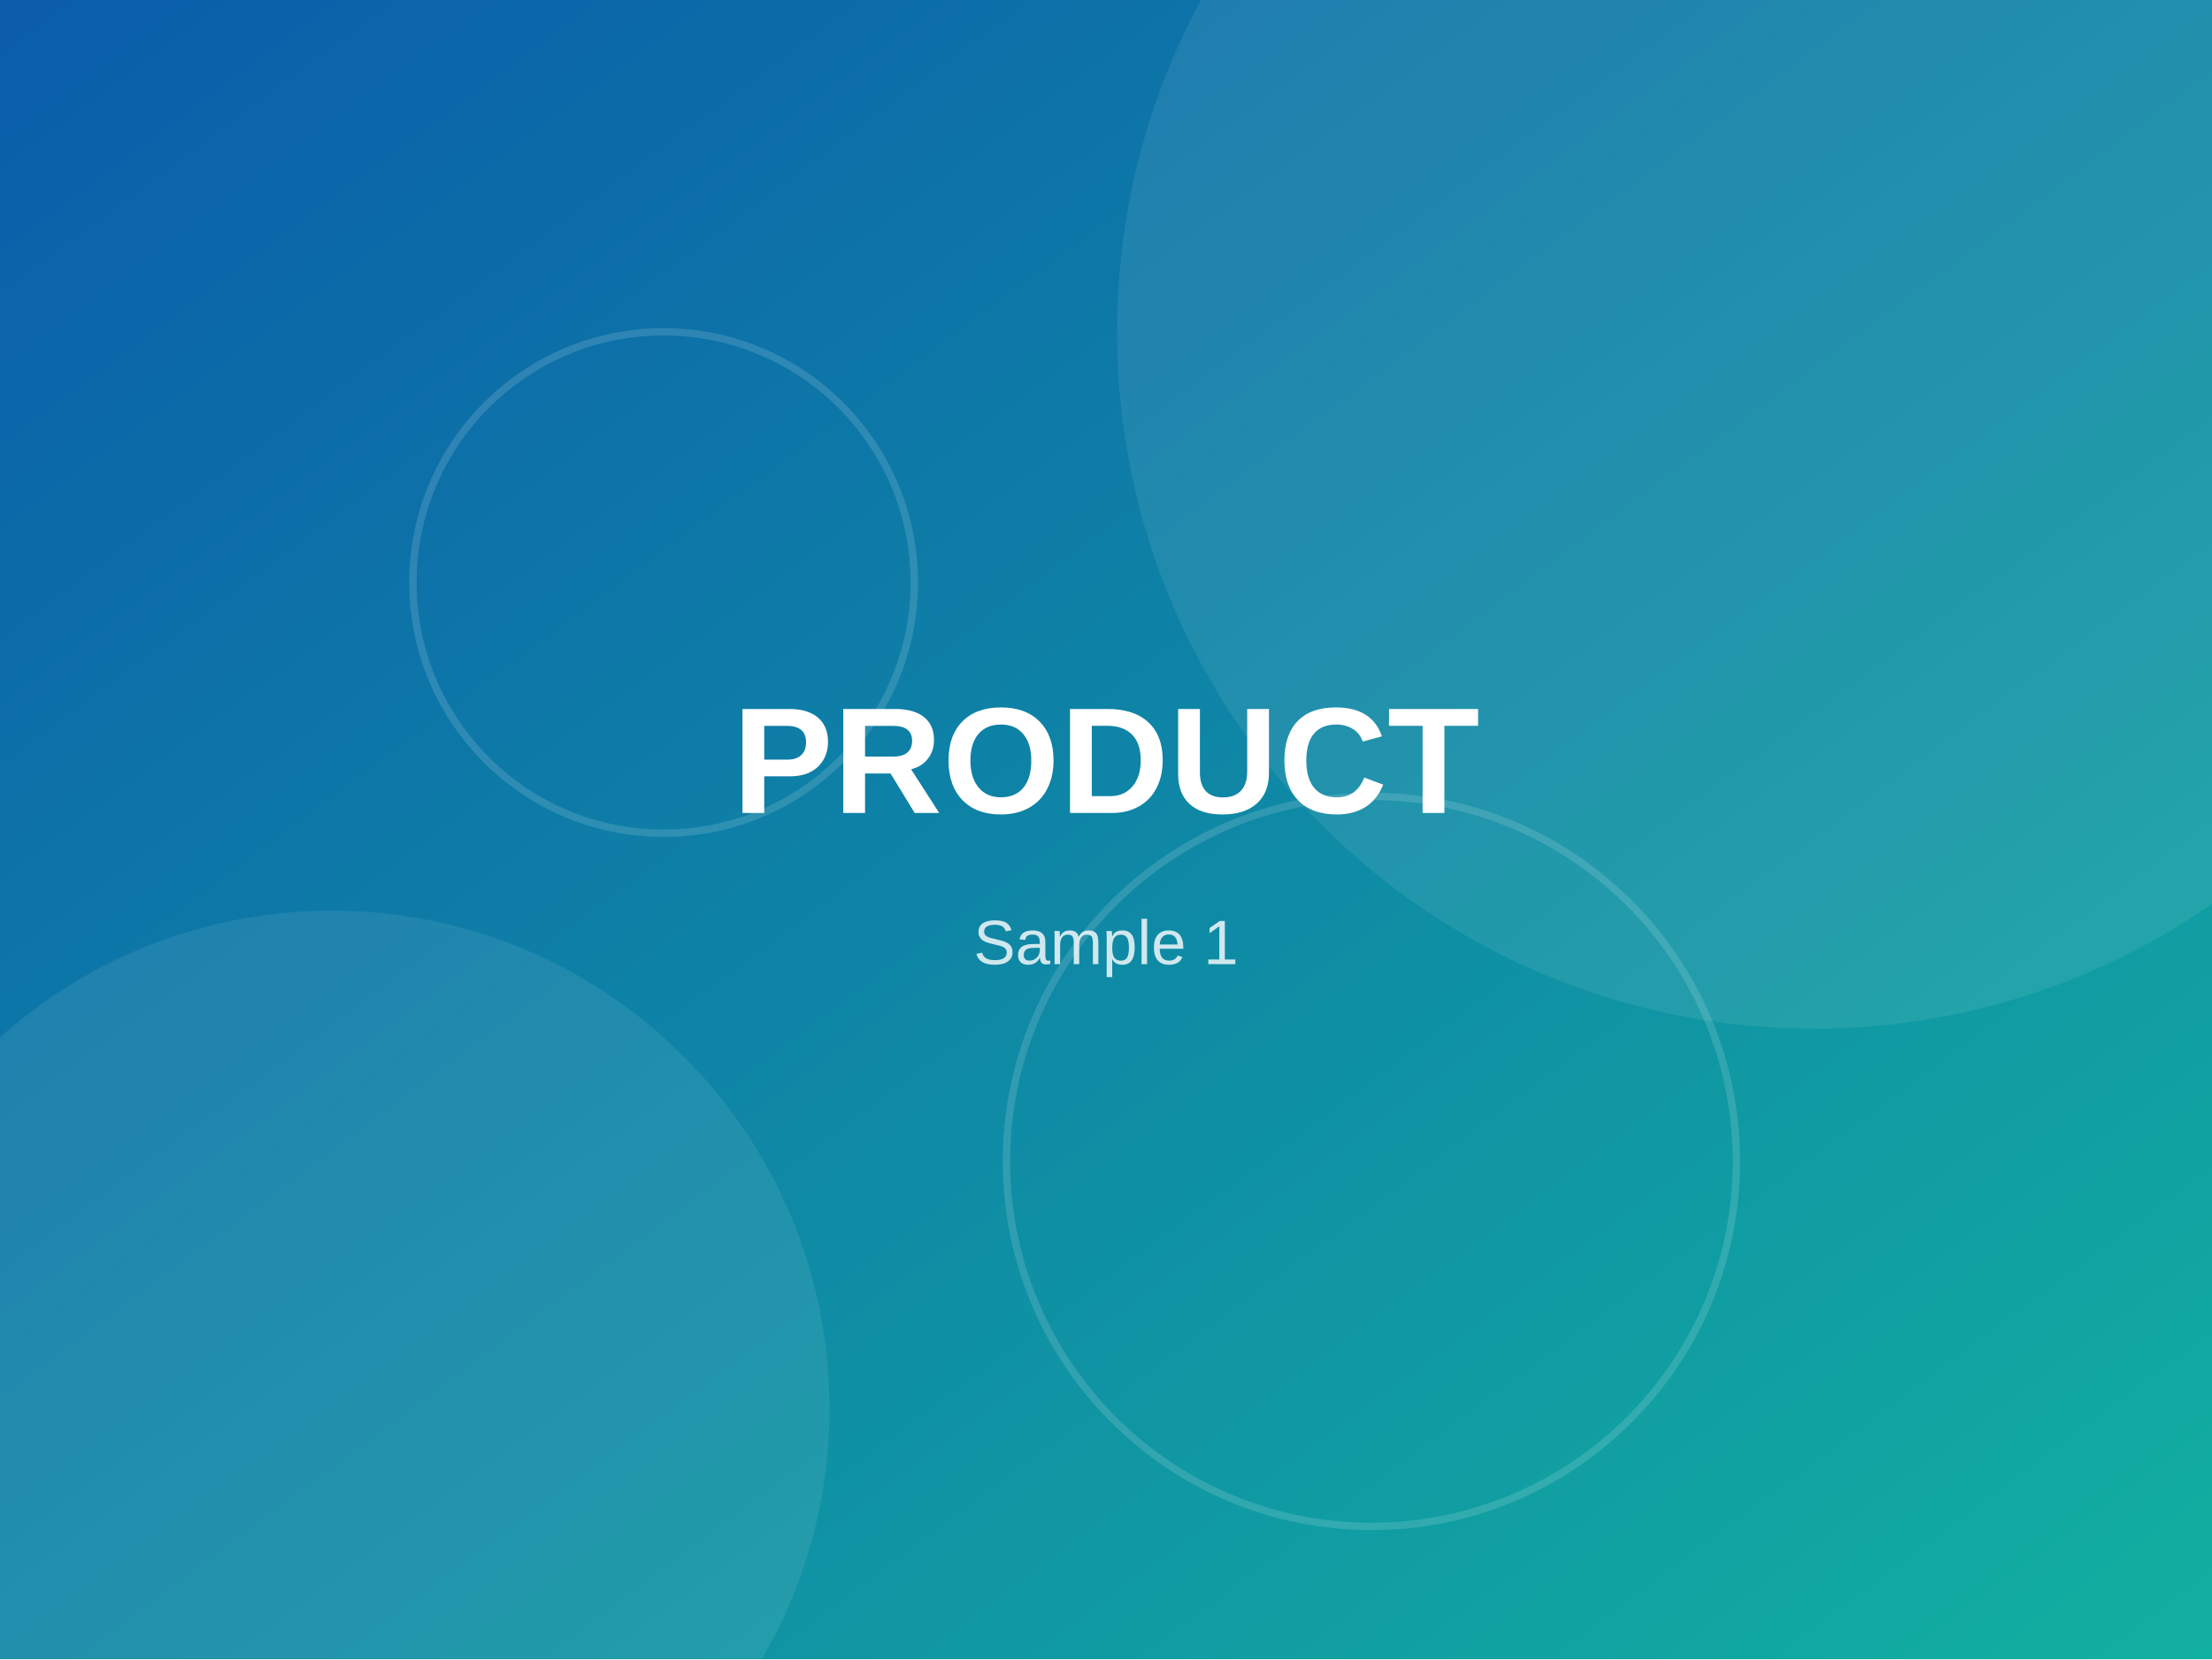
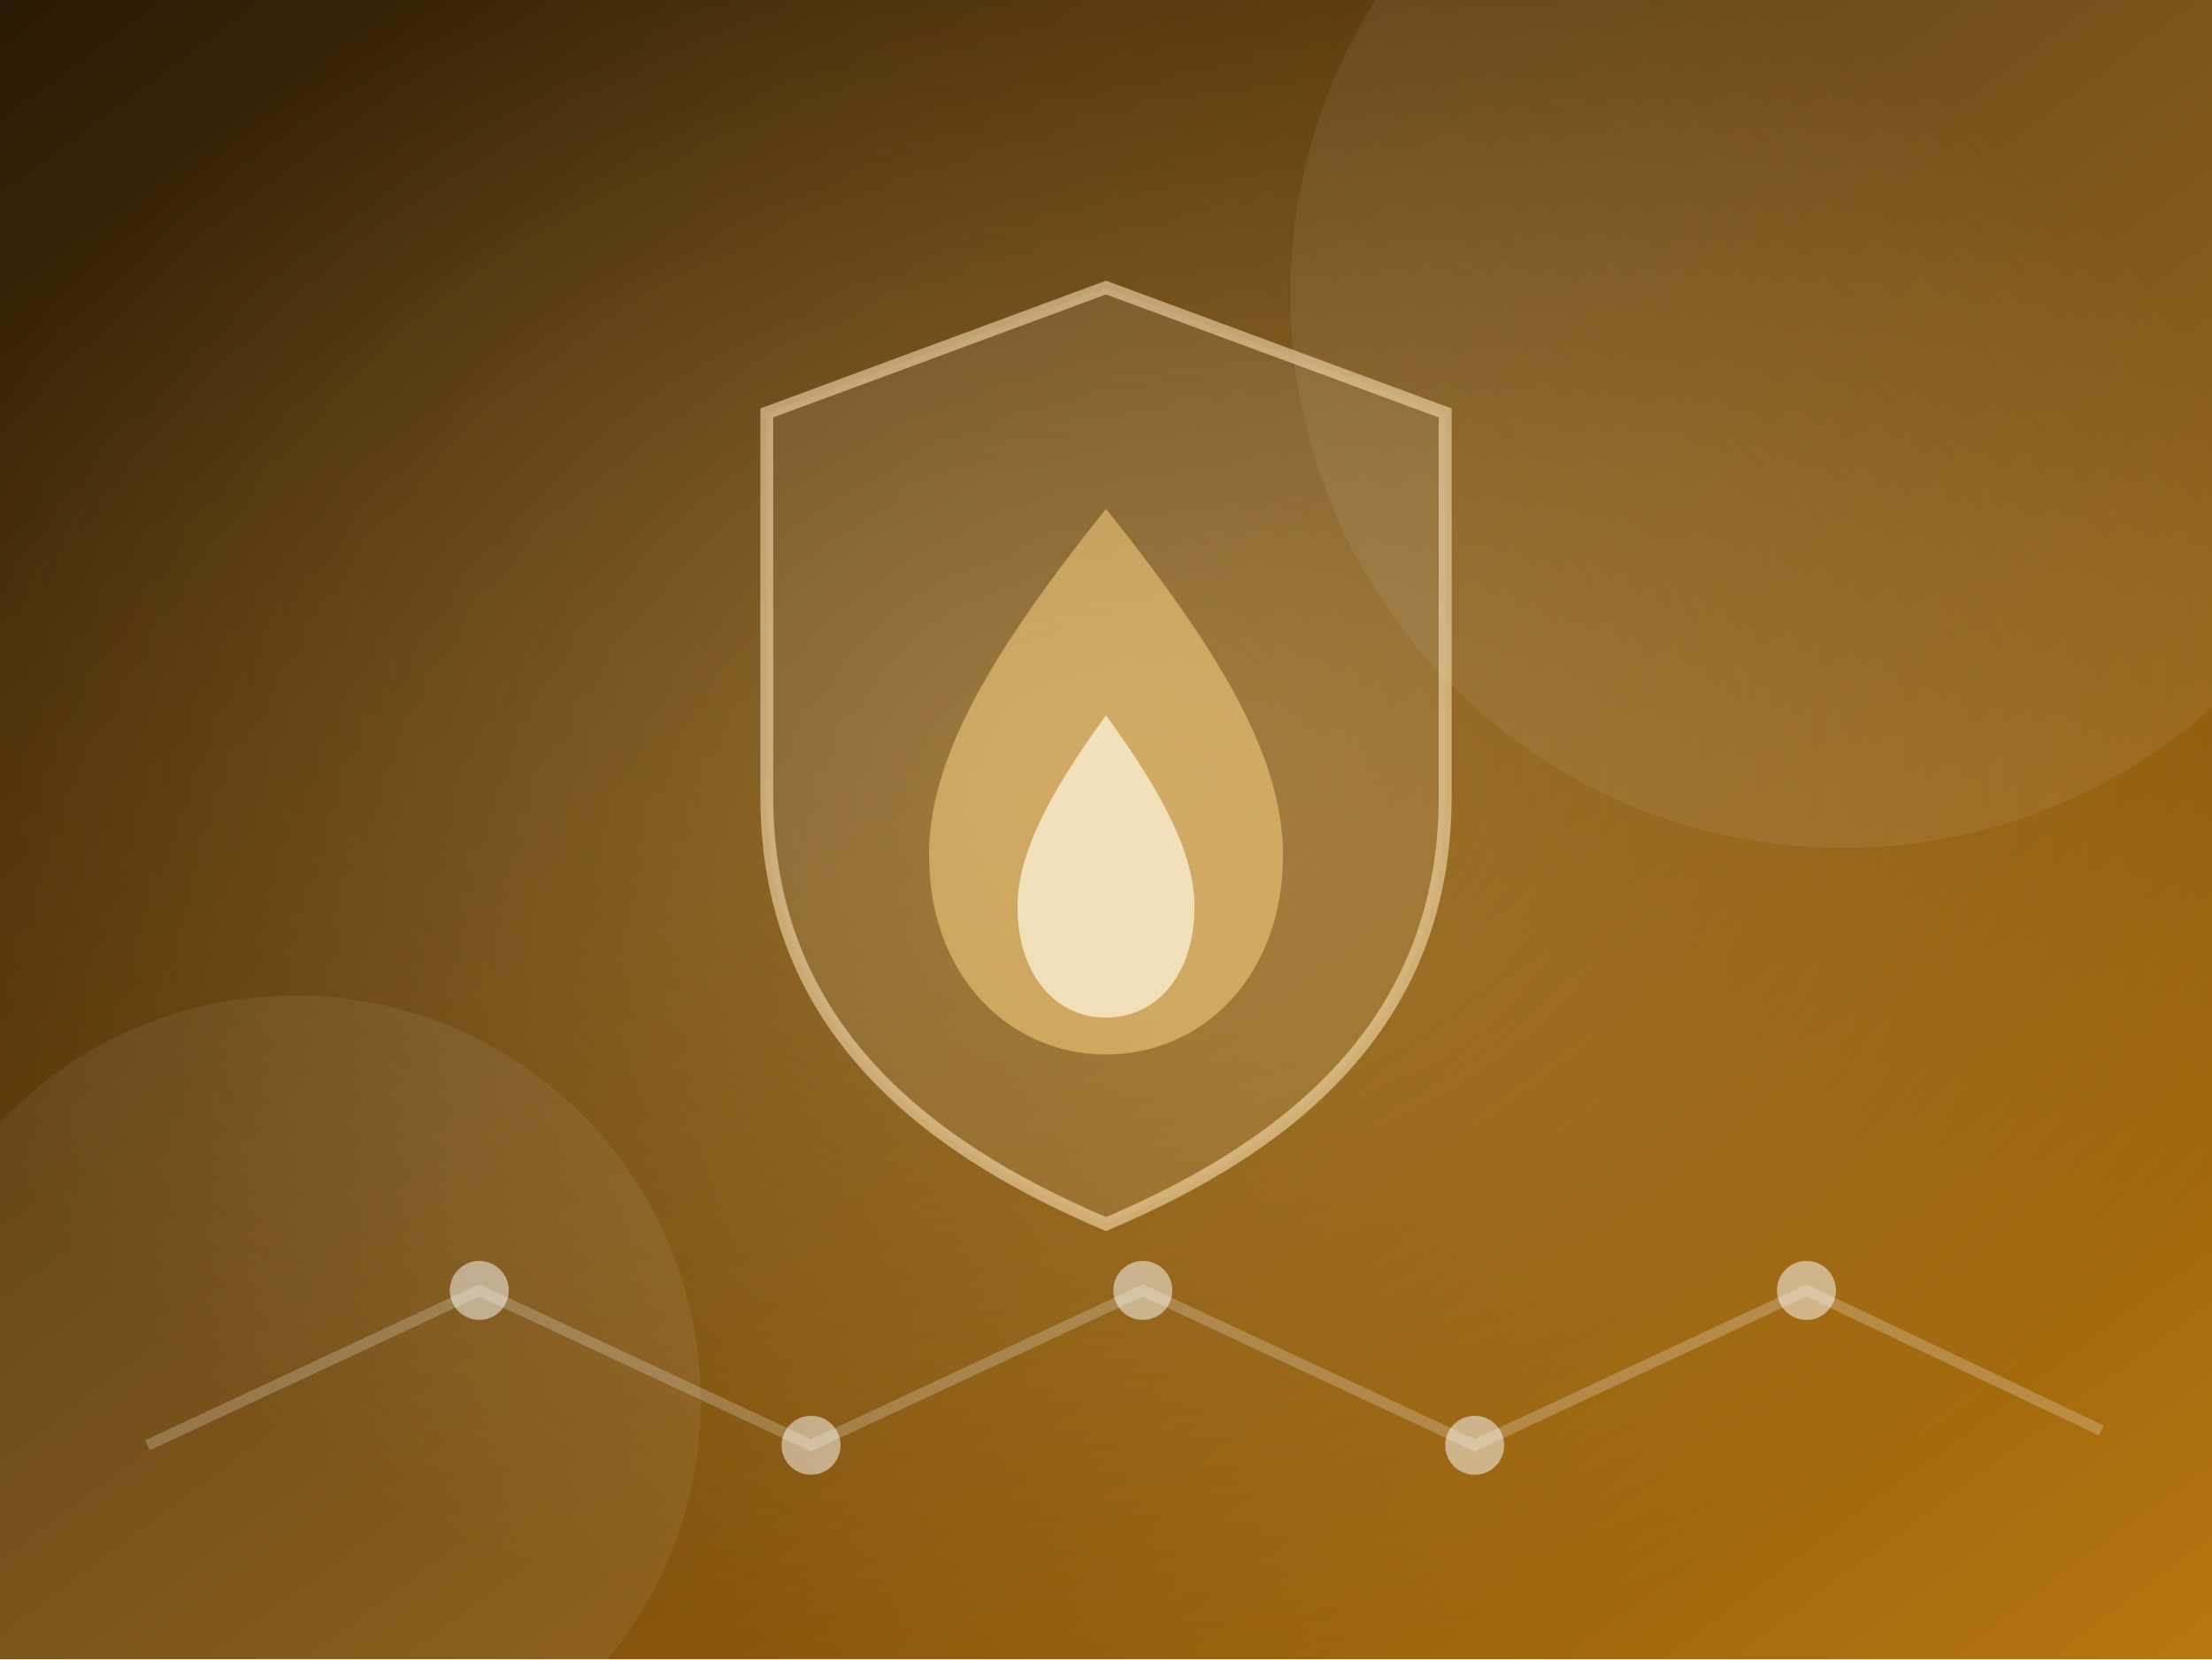
<svg xmlns="http://www.w3.org/2000/svg" viewBox="0 0 600 450" width="600" height="450" preserveAspectRatio="xMidYMid slice">
  <defs>
-     <linearGradient id="bg" x1="0" y1="0" x2="1" y2="1">
-       <stop offset="0" stop-color="#0b5cab" />
-       <stop offset="1" stop-color="#12b0a0" />
+     <linearGradient id="bg1" x1="0" y1="0" x2="1" y2="1">
+       <stop offset="0" stop-color="#2b1a06" />
+       <stop offset="1" stop-color="#b8760f" />
    </linearGradient>
+     <radialGradient id="glow1" cx="0.5" cy="0.46" r="0.55">
+       <stop offset="0" stop-color="#ffd98a" stop-opacity="0.30" />
+       <stop offset="1" stop-color="#ffd98a" stop-opacity="0" />
+     </radialGradient>
  </defs>
-   <rect width="600" height="450" fill="url(#bg)" />
-   <g fill="#ffffff" opacity="0.08">
-     <circle cx="492" cy="90" r="189" />
-     <circle cx="90" cy="382" r="135" />
+   <rect width="600" height="450" fill="url(#bg1)" />
+   <rect width="600" height="450" fill="url(#glow1)" />
+   <g fill="#ffffff" opacity="0.07">
+     <circle cx="500" cy="80" r="150" />
+     <circle cx="80" cy="380" r="110" />
  </g>
-   <g fill="none" stroke="#ffffff" stroke-width="2" opacity="0.14">
-     <circle cx="180" cy="158" r="68" />
-     <circle cx="372" cy="315" r="99" />
+   <g stroke="#ffffff" stroke-width="3" opacity="0.22" fill="none">
+     <path d="M40 392 L130 350 L220 392 L310 350 L400 392 L490 350 L570 388" />
  </g>
-   <text x="50%" y="49%" text-anchor="middle" fill="#ffffff" font-family="Segoe UI, Arial, sans-serif" font-size="41" font-weight="700">PRODUCT</text>
-   <text x="50%" y="49%" dy="41" text-anchor="middle" fill="#ffffff" opacity="0.8" font-family="Segoe UI, Arial, sans-serif" font-size="17">Sample 1</text>
+   <g fill="#ffffff" opacity="0.5">
+     <circle cx="130" cy="350" r="8" />
+     <circle cx="220" cy="392" r="8" />
+     <circle cx="310" cy="350" r="8" />
+     <circle cx="400" cy="392" r="8" />
+     <circle cx="490" cy="350" r="8" />
+   </g>
+   <path d="M300 78 L392 112 V216 C392 276 352 310 300 332 C248 310 208 276 208 216 V112 Z" fill="#ffffff" opacity="0.08" />
+   <path d="M300 78 L392 112 V216 C392 276 352 310 300 332 C248 310 208 276 208 216 V112 Z" fill="none" stroke="#ffe6b8" stroke-width="3.5" opacity="0.55" />
+   <path d="M300 138 C332 178 348 206 348 232 C348 265 326 286 300 286            C274 286 252 265 252 232 C252 206 268 178 300 138 Z" fill="#ffd98a" opacity="0.5" />
+   <path d="M300 194 C316 216 324 232 324 246 C324 264 314 276 300 276            C286 276 276 264 276 246 C276 232 284 216 300 194 Z" fill="#fff4dc" opacity="0.72" />
</svg>
